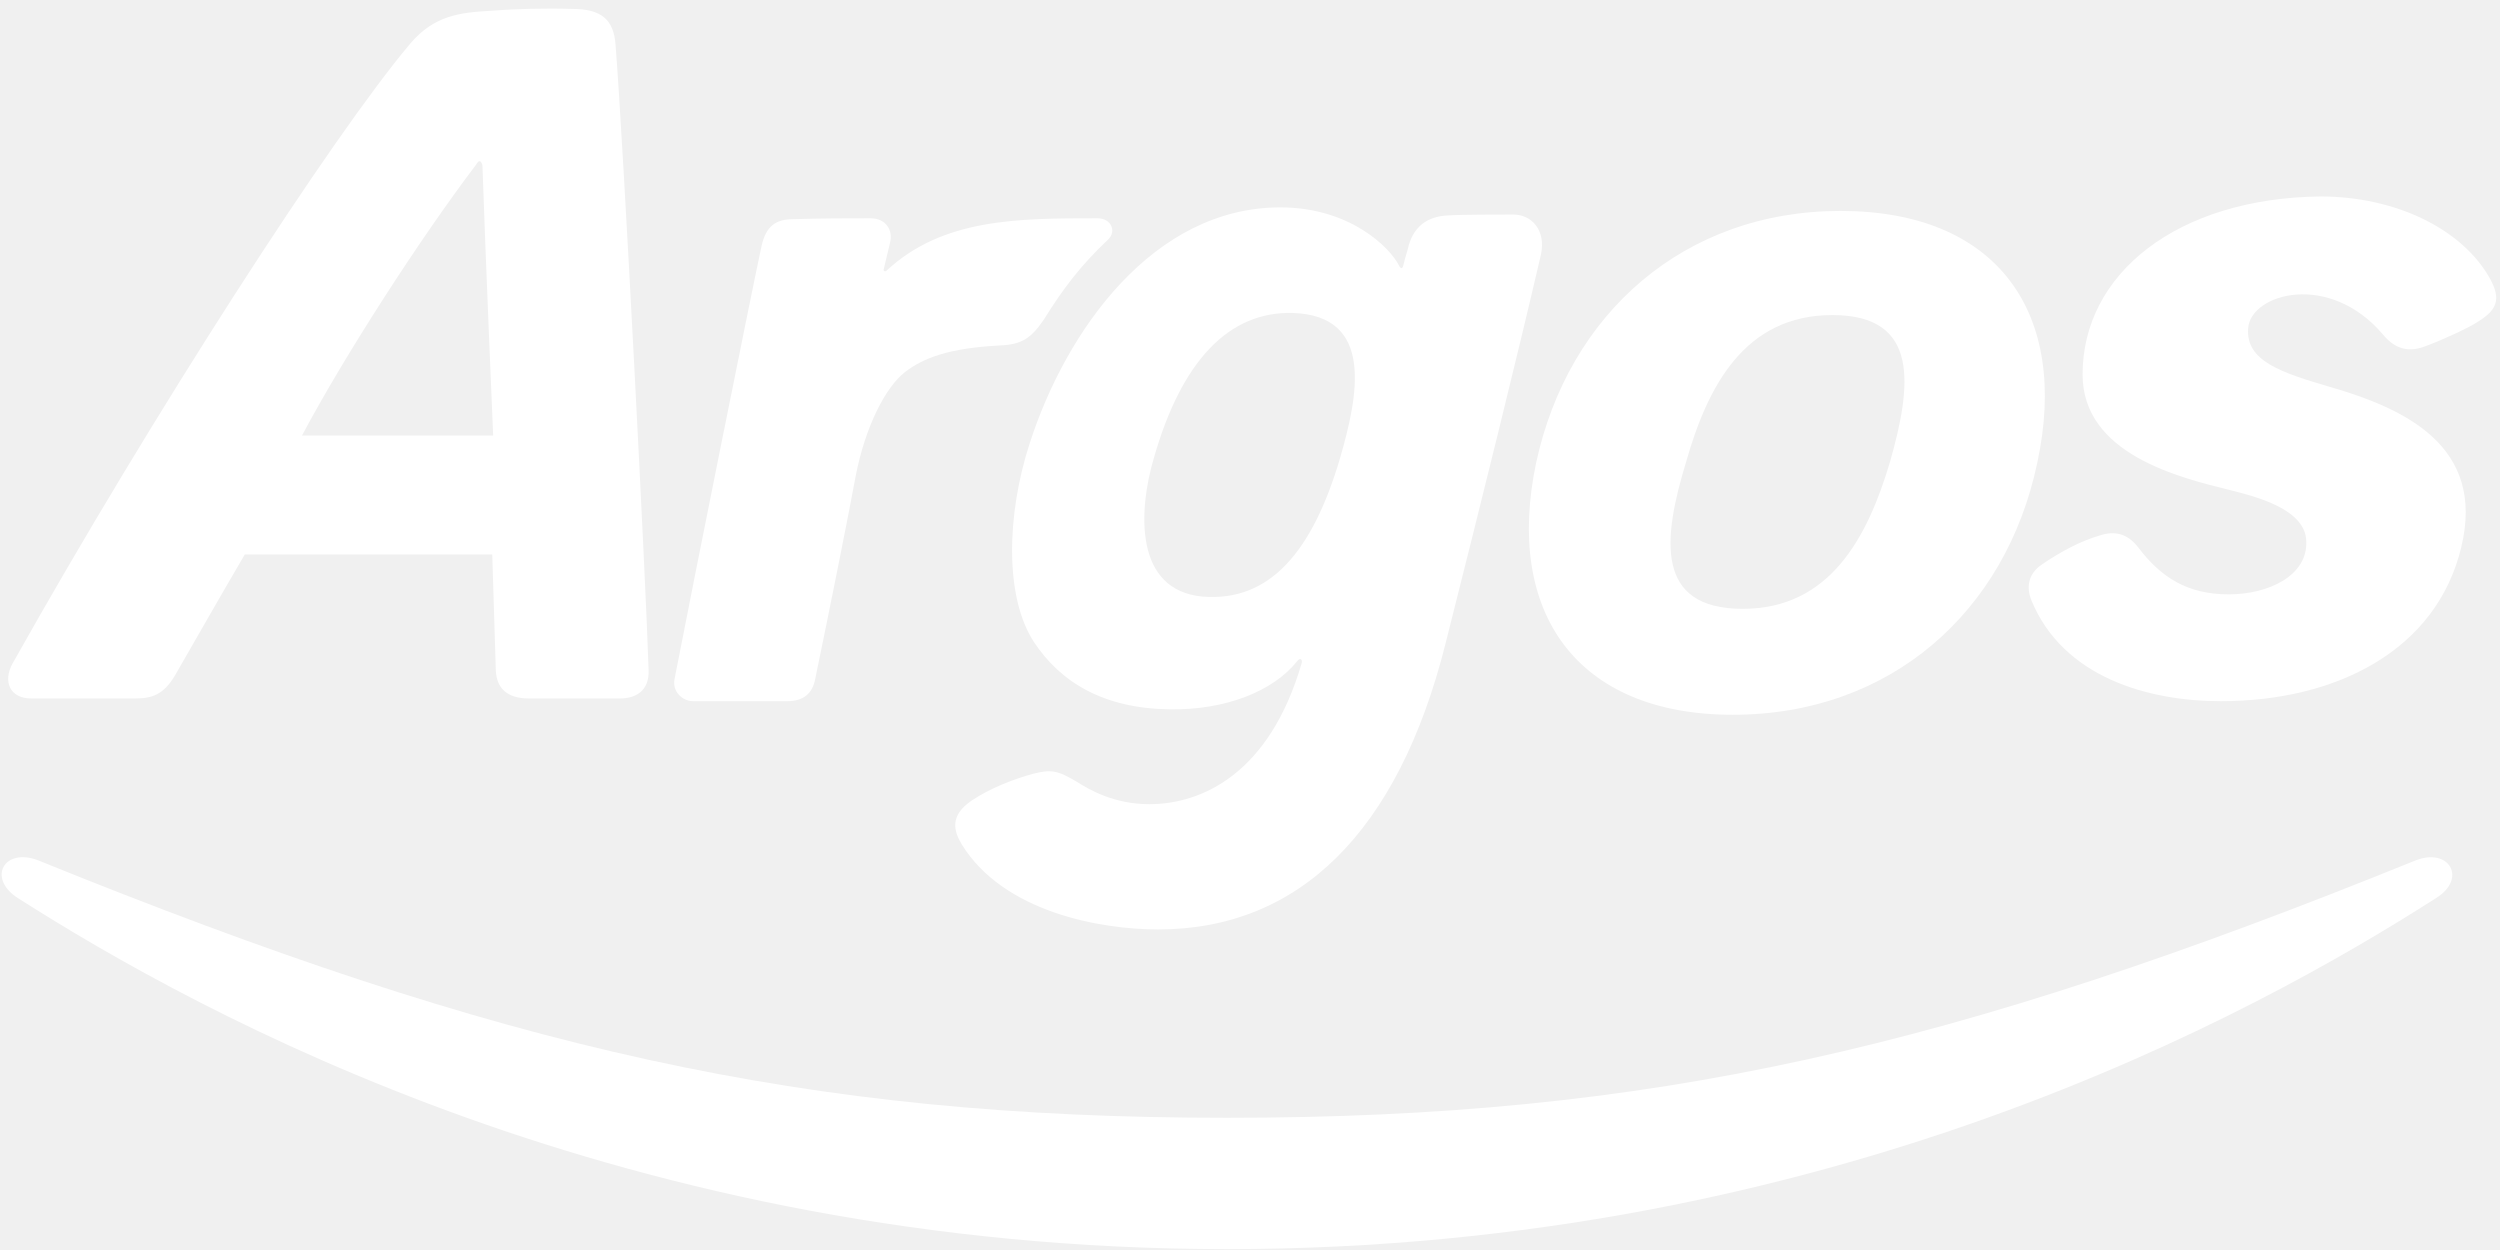
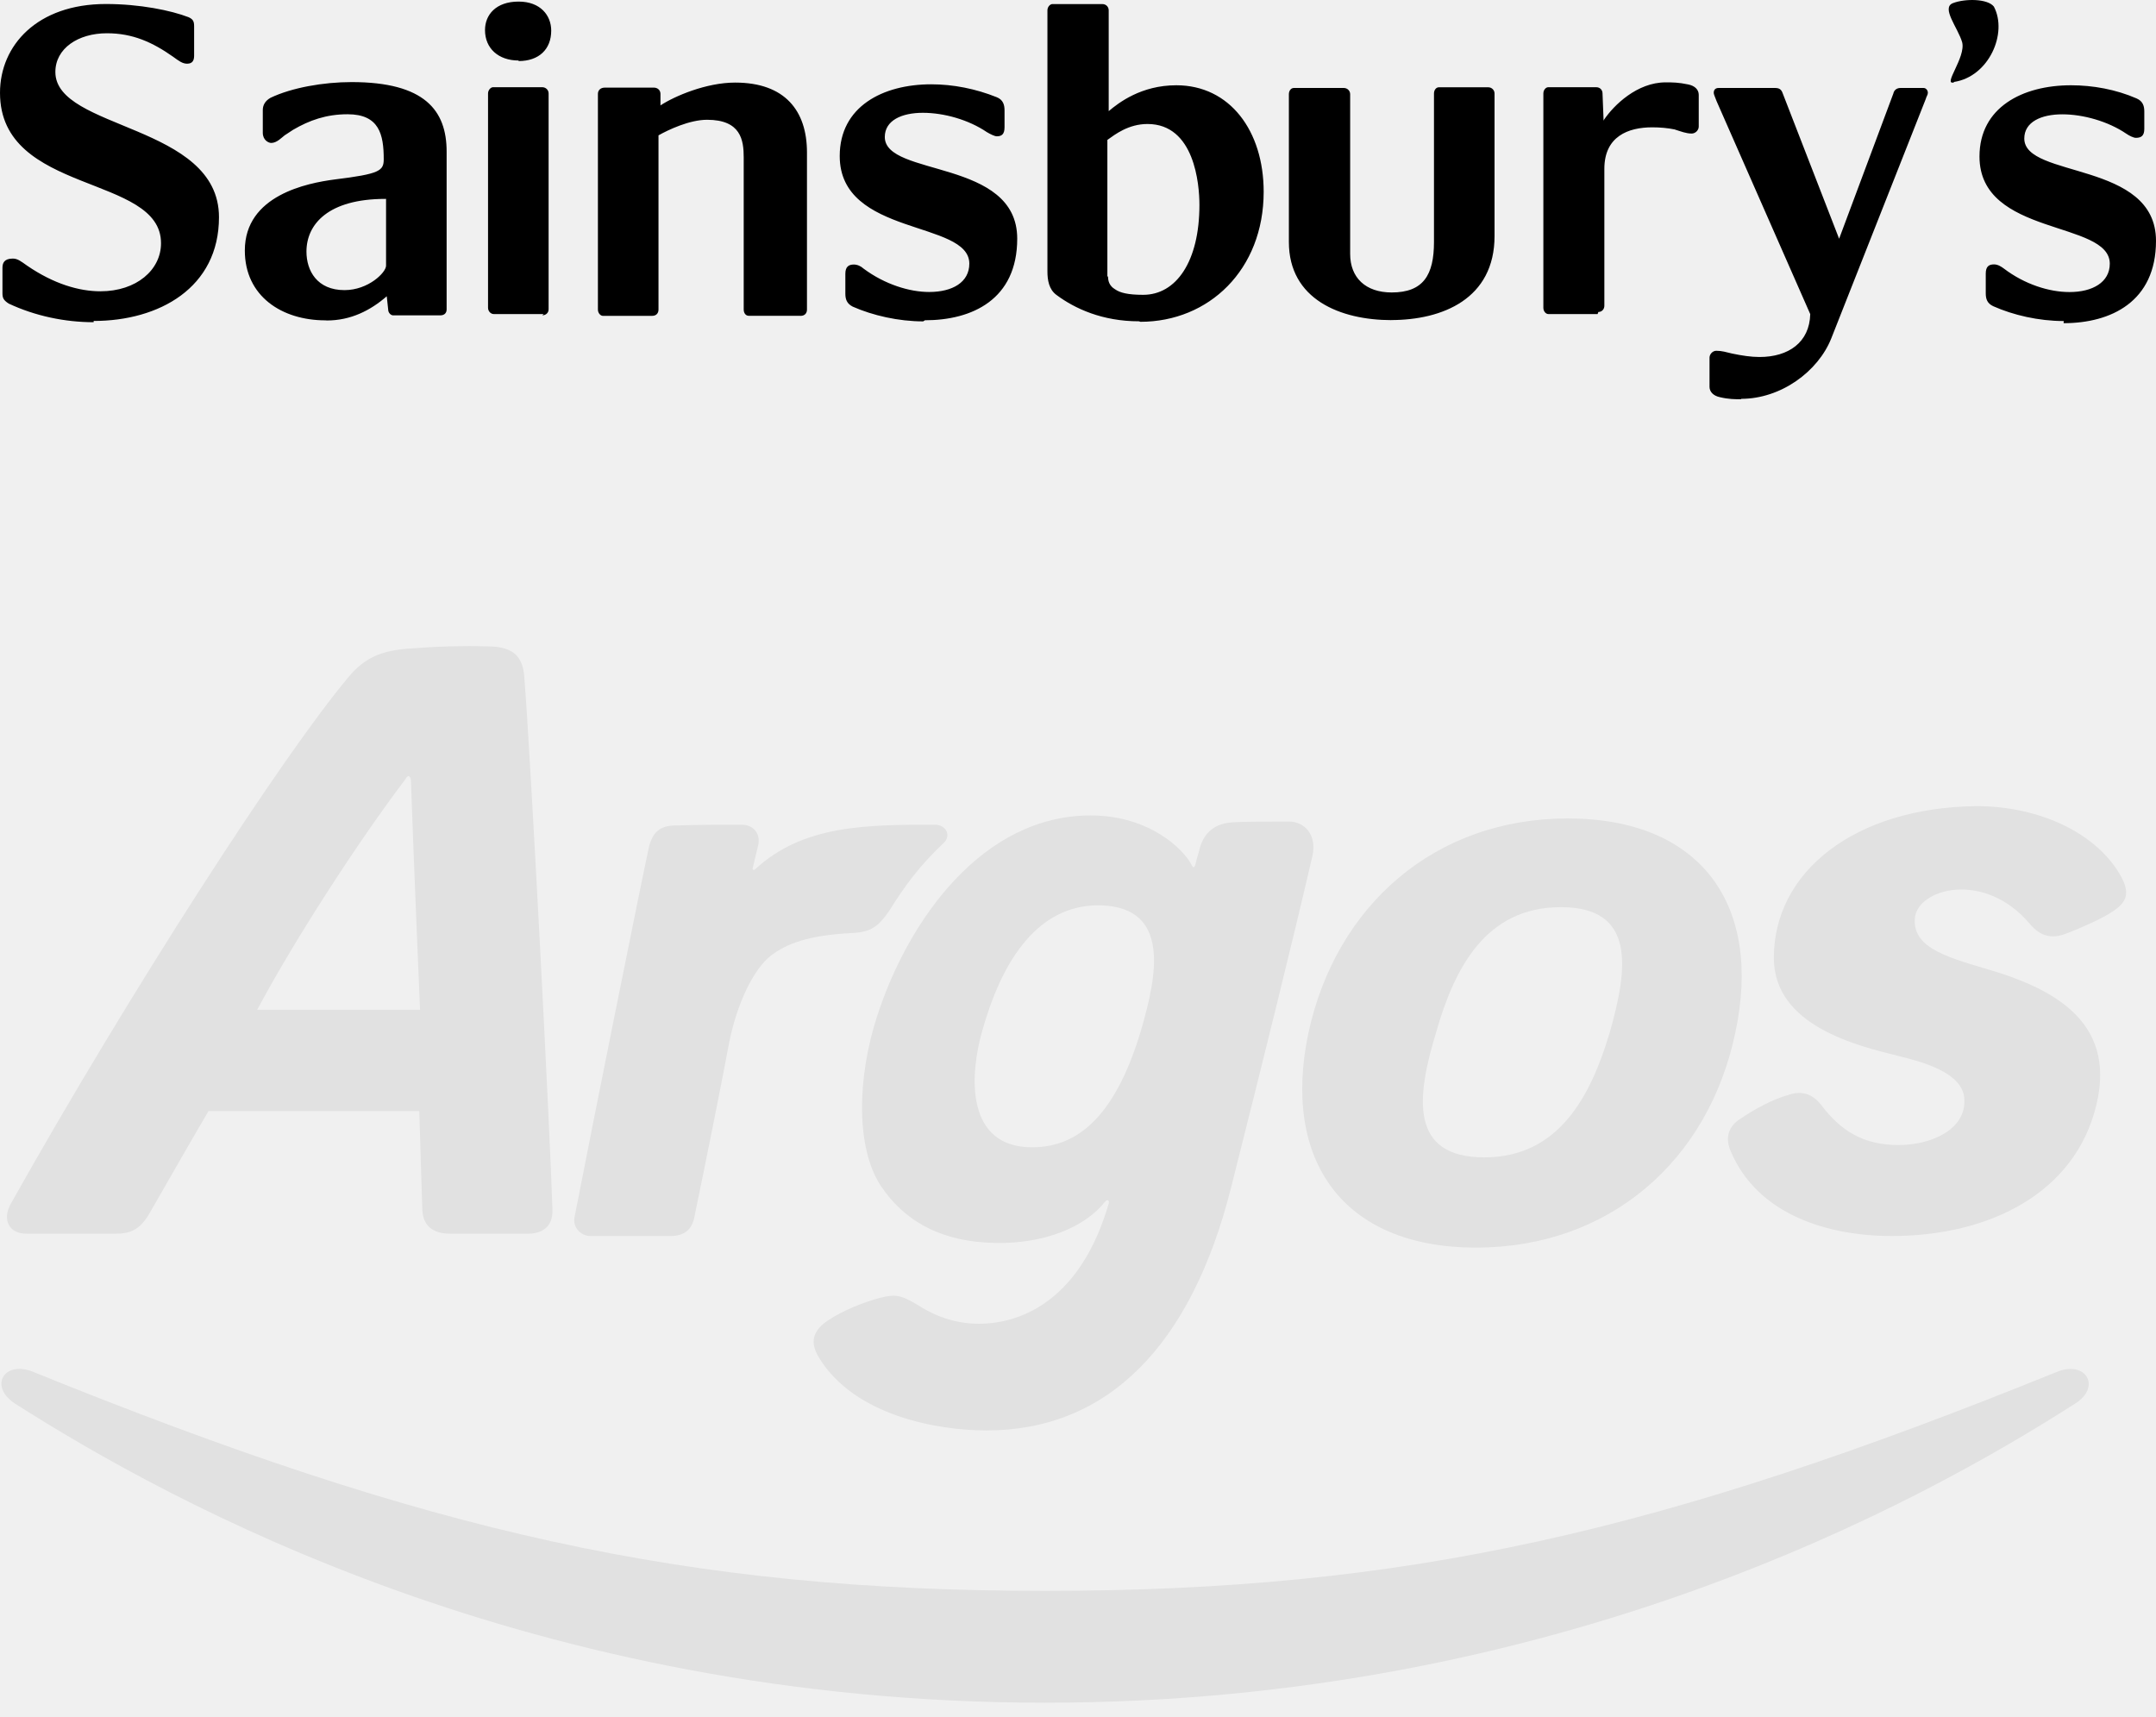
- <svg xmlns="http://www.w3.org/2000/svg" width="160px" height="80px" viewBox="0 0 160 80" version="1.1">
+ <svg xmlns="http://www.w3.org/2000/svg" width="162px" height="129px" viewBox="0 0 162 129" version="1.1">
+   <defs>
+     <filter id="filter-1">
+       <feColorMatrix in="SourceGraphic" type="matrix" values="0 0 0 0 0 0 0 0 0 0 0 0 0 0 0 0 0 0 1 0" />
+     </filter>
+     <filter id="filter-2">
+       <feColorMatrix in="SourceGraphic" type="matrix" values="0 0 0 0 0 0 0 0 0 0 0 0 0 0 0 0 0 0 1 0" />
+     </filter>
+     <filter id="filter-3">
+       <feColorMatrix in="SourceGraphic" type="matrix" values="0 0 0 0 0 0 0 0 0 0 0 0 0 0 0 0 0 0 1 0" />
+     </filter>
+     <filter id="filter-4">
+       <feColorMatrix in="SourceGraphic" type="matrix" values="0 0 0 0 0 0 0 0 0 0 0 0 0 0 0 0 0 0 1 0" />
+     </filter>
+     <filter id="filter-5">
+       <feColorMatrix in="SourceGraphic" type="matrix" values="0 0 0 0 0 0 0 0 0 0 0 0 0 0 0 0 0 0 1 0" />
+     </filter>
+     <filter id="filter-6">
+       <feColorMatrix in="SourceGraphic" type="matrix" values="0 0 0 0 0 0 0 0 0 0 0 0 0 0 0 0 0 0 1 0" />
+     </filter>
+   </defs>
  <g id="Index" stroke="none" stroke-width="1" fill="none" fill-rule="evenodd">
-     <g id="Desktop-HD" transform="translate(-382, -1930)" fill="#FFFFFF" fill-rule="nonzero">
-       <g id="argos" style="mix-blend-mode: overlay;" transform="translate(382, 1930)">
-         <g id="g2924" transform="translate(0, 54.78261)">
-           <path d="M78.525,25.161 C117.049,25.161 144.266,10.143 155.914,2.69 C157.903,1.457 156.766,-0.56 154.607,0.28 C124.89,12.329 105.628,16.756 78.525,16.756 C51.422,16.756 32.16,12.329 2.443,0.28 C0.284,-0.56 -0.852,1.401 1.136,2.69 C12.841,10.143 40.001,25.161 78.525,25.161" id="path2926" />
+     <g id="Group-6">
+       <g id="argos" transform="translate(0, 48)">
+         <g style="mix-blend-mode: overlay;">
+           <g filter="url(#filter-1)" id="g2924">
+             <g transform="translate(0, 54.78261)">
+               <path d="M78.525,25.161 C117.049,25.161 144.266,10.143 155.914,2.69 C157.903,1.457 156.766,-0.56 154.607,0.28 C124.89,12.329 105.628,16.756 78.525,16.756 C51.422,16.756 32.16,12.329 2.443,0.28 C0.284,-0.56 -0.852,1.401 1.136,2.69 C12.841,10.143 40.001,25.161 78.525,25.161" id="path2926" fill="#FFFFFF" fill-rule="nonzero" />
+             </g>
+           </g>
+           <g filter="url(#filter-2)" id="g2928">
+             <g transform="translate(129.5652, 12.17391)">
+               <path d="M3.72,11.793 C3.72,16.921 9.976,18.402 13.188,19.199 C14.767,19.598 17.979,20.396 18.035,22.447 C18.148,24.669 15.612,25.865 13.076,25.865 C10.427,25.865 8.736,24.783 7.271,22.846 C6.594,21.991 5.805,21.763 4.791,22.105 C3.607,22.447 2.311,23.13 1.071,23.985 C0.338,24.498 0.056,25.295 0.451,26.264 C2.48,31.163 7.89,32.702 12.568,32.702 C19.952,32.702 26.377,29.454 27.955,22.846 C29.533,16.351 24.291,13.958 19.557,12.591 C16.457,11.679 14.147,10.939 14.316,8.831 C14.485,6.609 19.501,5.184 22.939,9.229 C23.784,10.255 24.686,10.369 25.7,9.97 C26.771,9.571 28.519,8.774 29.082,8.375 C30.266,7.634 30.491,6.951 29.815,5.697 C28.068,2.507 23.784,0.399 18.937,0.399 C9.75,0.513 3.72,5.355 3.72,11.793" id="path2930" fill="#FFFFFF" fill-rule="nonzero" />
+             </g>
+           </g>
+           <g filter="url(#filter-3)" id="g2932">
+             <g>
+               <path d="M30.876,10.589 C31.047,15.797 31.562,27.875 31.562,27.875 L19.326,27.875 C22.07,22.723 26.873,15.282 30.475,10.532 C30.761,10.017 30.876,10.589 30.876,10.589 M31.447,0.687 C29.446,0.801 27.788,0.973 26.244,2.805 C21.27,8.7 9.834,26.386 0.8,42.47 C0.172,43.615 0.629,44.702 2.001,44.702 C3.545,44.702 7.89,44.702 8.634,44.702 C9.72,44.702 10.463,44.473 11.207,43.214 C12.007,41.84 13.951,38.406 15.666,35.487 L31.504,35.487 C31.504,35.487 31.676,40.925 31.733,42.928 C31.79,44.015 32.419,44.702 33.849,44.702 C35.278,44.702 38.709,44.702 39.681,44.702 C40.653,44.702 41.568,44.244 41.51,42.871 C41.339,37.204 39.909,9.387 39.395,2.862 C39.281,1.259 38.48,0.572 36.65,0.572 C34.878,0.515 32.877,0.572 31.447,0.687" id="path2934" fill="#FFFFFF" fill-rule="nonzero" />
+             </g>
+           </g>
+           <g filter="url(#filter-4)" id="g2936">
+             <g transform="translate(97.3913, 13.04348)">
+               <path d="M14.14,25.922 C19.716,25.922 22.13,21.364 23.567,16.522 C24.946,11.679 25.521,7.121 19.888,7.121 C14.255,7.121 11.898,11.679 10.519,16.522 C9.024,21.421 8.507,25.922 14.14,25.922 Z M13.508,32.702 C3.506,32.702 -1.092,26.15 0.92,16.579 C2.989,7.007 10.404,0.456 20.405,0.456 C30.464,0.456 35.063,7.007 32.993,16.579 C30.982,26.15 23.567,32.702 13.508,32.702" id="path2938" fill="#FFFFFF" fill-rule="nonzero" />
+             </g>
+           </g>
+           <g filter="url(#filter-5)" id="g2940">
+             <g transform="translate(60.86957, 13.04348)">
+               <path d="M31.637,28.174 C34.035,18.668 36.262,9.678 37.747,3.264 C38.09,1.718 37.176,0.687 35.977,0.687 C35.12,0.687 32.607,0.687 31.808,0.744 C30.437,0.802 29.638,1.489 29.295,2.634 C29.238,2.92 29.124,3.207 28.953,3.894 C28.896,4.18 28.781,4.18 28.667,3.951 C28.096,2.806 25.526,0.229 21.072,0.229 C12.963,0.229 7.367,8.074 5.025,15.347 C3.541,19.928 3.426,25.196 5.311,28.059 C7.024,30.636 9.765,32.297 13.991,32.354 C17.531,32.411 20.615,31.209 22.157,29.262 C22.328,29.033 22.5,29.147 22.443,29.376 C20.387,36.477 16.047,38.424 12.677,38.424 C10.45,38.424 8.851,37.508 8.052,36.993 C6.796,36.248 6.396,36.191 5.254,36.477 C3.997,36.821 2.513,37.393 1.313,38.195 C-0.114,39.169 0.171,40.142 0.685,41.001 C3.369,45.353 9.594,46.441 13.249,46.441 C22.271,46.441 28.61,40.199 31.637,28.174 Z M12.963,16.32 C14.733,10.078 17.76,6.872 21.872,6.986 C27.125,7.158 26.04,12.312 24.898,16.263 C23.128,22.276 20.387,25.483 16.104,25.139 C11.707,24.738 11.992,19.642 12.963,16.32" id="path2942" fill="#FFFFFF" fill-rule="nonzero" />
+             </g>
+           </g>
+           <g filter="url(#filter-6)" id="g2944">
+             <g transform="translate(42.6087, 13.91304)">
+               <path d="M28.302,1.423 C28.864,0.911 28.527,0.057 27.627,0.057 C22.563,0.057 17.724,0.057 14.123,3.415 C14.066,3.472 13.898,3.472 13.954,3.301 C14.01,3.017 14.179,2.391 14.348,1.651 C14.573,0.797 14.066,0.057 13.11,0.057 C11.591,0.057 10.015,0.057 8.159,0.114 C7.033,0.114 6.414,0.569 6.133,1.821 C5.57,4.383 1.688,23.734 0.563,29.54 C0.394,30.337 1.069,30.963 1.744,30.963 C2.363,30.963 7.202,30.963 7.765,30.963 C8.834,30.963 9.396,30.451 9.565,29.54 C10.522,24.93 11.76,18.726 12.153,16.563 C12.772,13.375 14.066,10.871 15.304,9.904 C16.486,8.993 18.118,8.367 21.381,8.196 C22.844,8.139 23.407,7.684 24.194,6.545 C25.432,4.553 26.558,3.074 28.302,1.423" id="path2946" fill="#FFFFFF" fill-rule="nonzero" />
+             </g>
+           </g>
        </g>
-         <g id="g2928" transform="translate(129.5652, 12.17391)">
-           <path d="M3.72,11.793 C3.72,16.921 9.976,18.402 13.188,19.199 C14.767,19.598 17.979,20.396 18.035,22.447 C18.148,24.669 15.612,25.865 13.076,25.865 C10.427,25.865 8.736,24.783 7.271,22.846 C6.594,21.991 5.805,21.763 4.791,22.105 C3.607,22.447 2.311,23.13 1.071,23.985 C0.338,24.498 0.056,25.295 0.451,26.264 C2.48,31.163 7.89,32.702 12.568,32.702 C19.952,32.702 26.377,29.454 27.955,22.846 C29.533,16.351 24.291,13.958 19.557,12.591 C16.457,11.679 14.147,10.939 14.316,8.831 C14.485,6.609 19.501,5.184 22.939,9.229 C23.784,10.255 24.686,10.369 25.7,9.97 C26.771,9.571 28.519,8.774 29.082,8.375 C30.266,7.634 30.491,6.951 29.815,5.697 C28.068,2.507 23.784,0.399 18.937,0.399 C9.75,0.513 3.72,5.355 3.72,11.793" id="path2930" />
-         </g>
-         <g id="g2932">
-           <path d="M30.876,10.589 C31.047,15.797 31.562,27.875 31.562,27.875 L19.326,27.875 C22.07,22.723 26.873,15.282 30.475,10.532 C30.761,10.017 30.876,10.589 30.876,10.589 M31.447,0.687 C29.446,0.801 27.788,0.973 26.244,2.805 C21.27,8.7 9.834,26.386 0.8,42.47 C0.172,43.615 0.629,44.702 2.001,44.702 C3.545,44.702 7.89,44.702 8.634,44.702 C9.72,44.702 10.463,44.473 11.207,43.214 C12.007,41.84 13.951,38.406 15.666,35.487 L31.504,35.487 C31.504,35.487 31.676,40.925 31.733,42.928 C31.79,44.015 32.419,44.702 33.849,44.702 C35.278,44.702 38.709,44.702 39.681,44.702 C40.653,44.702 41.568,44.244 41.51,42.871 C41.339,37.204 39.909,9.387 39.395,2.862 C39.281,1.259 38.48,0.572 36.65,0.572 C34.878,0.515 32.877,0.572 31.447,0.687" id="path2934" />
-         </g>
-         <g id="g2936" transform="translate(97.3913, 13.04348)">
-           <path d="M14.14,25.922 C19.716,25.922 22.13,21.364 23.567,16.522 C24.946,11.679 25.521,7.121 19.888,7.121 C14.255,7.121 11.898,11.679 10.519,16.522 C9.024,21.421 8.507,25.922 14.14,25.922 Z M13.508,32.702 C3.506,32.702 -1.092,26.15 0.92,16.579 C2.989,7.007 10.404,0.456 20.405,0.456 C30.464,0.456 35.063,7.007 32.993,16.579 C30.982,26.15 23.567,32.702 13.508,32.702" id="path2938" />
-         </g>
-         <g id="g2940" transform="translate(60.86957, 13.04348)">
-           <path d="M31.637,28.174 C34.035,18.668 36.262,9.678 37.747,3.264 C38.09,1.718 37.176,0.687 35.977,0.687 C35.12,0.687 32.607,0.687 31.808,0.744 C30.437,0.802 29.638,1.489 29.295,2.634 C29.238,2.92 29.124,3.207 28.953,3.894 C28.896,4.18 28.781,4.18 28.667,3.951 C28.096,2.806 25.526,0.229 21.072,0.229 C12.963,0.229 7.367,8.074 5.025,15.347 C3.541,19.928 3.426,25.196 5.311,28.059 C7.024,30.636 9.765,32.297 13.991,32.354 C17.531,32.411 20.615,31.209 22.157,29.262 C22.328,29.033 22.5,29.147 22.443,29.376 C20.387,36.477 16.047,38.424 12.677,38.424 C10.45,38.424 8.851,37.508 8.052,36.993 C6.796,36.248 6.396,36.191 5.254,36.477 C3.997,36.821 2.513,37.393 1.313,38.195 C-0.114,39.169 0.171,40.142 0.685,41.001 C3.369,45.353 9.594,46.441 13.249,46.441 C22.271,46.441 28.61,40.199 31.637,28.174 Z M12.963,16.32 C14.733,10.078 17.76,6.872 21.872,6.986 C27.125,7.158 26.04,12.312 24.898,16.263 C23.128,22.276 20.387,25.483 16.104,25.139 C11.707,24.738 11.992,19.642 12.963,16.32" id="path2942" />
-         </g>
-         <g id="g2944" transform="translate(42.6087, 13.91304)">
-           <path d="M28.302,1.423 C28.864,0.911 28.527,0.057 27.627,0.057 C22.563,0.057 17.724,0.057 14.123,3.415 C14.066,3.472 13.898,3.472 13.954,3.301 C14.01,3.017 14.179,2.391 14.348,1.651 C14.573,0.797 14.066,0.057 13.11,0.057 C11.591,0.057 10.015,0.057 8.159,0.114 C7.033,0.114 6.414,0.569 6.133,1.821 C5.57,4.383 1.688,23.734 0.563,29.54 C0.394,30.337 1.069,30.963 1.744,30.963 C2.363,30.963 7.202,30.963 7.765,30.963 C8.834,30.963 9.396,30.451 9.565,29.54 C10.522,24.93 11.76,18.726 12.153,16.563 C12.772,13.375 14.066,10.871 15.304,9.904 C16.486,8.993 18.118,8.367 21.381,8.196 C22.844,8.139 23.407,7.684 24.194,6.545 C25.432,4.553 26.558,3.074 28.302,1.423" id="path2946" />
-         </g>
+       </g>
+       <g id="Sainsbury's_Logo" fill="#000000" fill-rule="nonzero">
+         <path d="M38.968,4.547 C37.454,4.547 36.443,3.638 36.443,2.26 C36.443,1.117 37.258,0.119 38.968,0.119 C40.608,0.119 41.418,1.159 41.418,2.302 C41.418,3.705 40.492,4.588 38.968,4.588 M24.451,24.071 C21.185,24.071 18.396,22.262 18.396,18.822 C18.396,14.665 23.096,13.755 25.149,13.485 C28.526,13.069 28.833,12.841 28.833,11.963 C28.833,10.102 28.494,8.585 26.118,8.585 C24.52,8.585 23.244,9.037 22.022,9.754 L21.387,10.17 C21.175,10.326 20.804,10.741 20.381,10.741 C20.169,10.741 19.746,10.523 19.746,9.977 L19.746,8.273 C19.746,7.92 19.905,7.587 20.328,7.348 C21.916,6.589 24.297,6.168 26.414,6.168 C31.918,6.168 33.559,8.299 33.559,11.391 L33.559,23.25 C33.559,23.509 33.4,23.696 33.083,23.696 L29.537,23.696 C29.378,23.696 29.166,23.515 29.166,23.25 L29.061,22.262 C27.843,23.322 26.361,24.081 24.562,24.081 M28.955,14.945 C24.668,14.945 23.027,16.842 23.027,18.905 C23.027,20.339 23.821,21.8 25.885,21.8 C27.684,21.8 29.008,20.469 29.008,19.965 L29.008,14.945 M85.583,24.143 C82.831,24.143 80.767,23.192 79.391,22.169 C78.809,21.753 78.703,21.025 78.703,20.402 L78.703,0.774 C78.703,0.504 78.915,0.306 79.074,0.306 L82.831,0.306 C83.096,0.306 83.307,0.504 83.307,0.774 L83.307,8.351 C84.048,7.727 85.742,6.407 88.388,6.407 C92.41,6.407 94.951,9.837 94.951,14.41 C94.951,20.282 90.823,24.18 85.689,24.18 M83.255,20.75 C83.255,21.114 83.35,21.478 83.784,21.737 C84.154,21.997 84.736,22.153 85.901,22.153 C88.372,22.153 90.124,19.659 90.124,15.397 C90.124,13.838 89.754,9.317 86.224,9.317 C84.795,9.317 83.789,10.097 83.207,10.513 L83.207,20.906 L83.207,20.802 M130.838,30 C130.362,30 129.886,30 129.23,29.844 C128.727,29.74 128.452,29.428 128.452,29.065 L128.452,26.877 C128.452,26.617 128.684,26.357 128.96,26.357 C129.383,26.357 129.701,26.461 130.145,26.565 C130.886,26.721 131.574,26.825 132.209,26.825 C134.379,26.825 135.967,25.734 136.02,23.603 L128.981,7.597 C128.822,7.182 128.769,7.078 128.769,6.974 C128.769,6.714 128.928,6.61 129.14,6.61 L133.373,6.61 C133.691,6.61 133.85,6.714 133.956,7.026 L138.19,17.939 L142.265,7.026 C142.318,6.766 142.529,6.61 142.794,6.61 L144.54,6.61 C144.699,6.61 144.858,6.766 144.858,6.974 C144.858,7.13 144.752,7.234 144.699,7.441 L137.602,25.422 C136.612,27.916 133.818,29.969 130.828,29.969 M7.039,24.211 C4.88,24.211 2.636,23.743 0.646,22.808 C0.259,22.548 0.185,22.392 0.185,22.028 L0.185,20.121 C0.185,19.773 0.307,19.43 0.963,19.43 C1.313,19.43 1.545,19.612 2.043,19.965 C4.038,21.332 5.938,21.888 7.547,21.888 C10.257,21.888 12.098,20.277 12.098,18.282 C12.12,13.069 0,14.665 0,6.974 C0,3.414 2.794,0.301 7.954,0.301 C10.521,0.301 12.85,0.785 14.162,1.289 C14.517,1.445 14.586,1.621 14.586,1.975 L14.586,4.183 C14.586,4.521 14.48,4.786 14.057,4.786 C13.713,4.786 13.437,4.578 13.009,4.266 C11.458,3.175 9.976,2.499 8.034,2.499 C5.864,2.499 4.16,3.643 4.16,5.41 C4.16,9.775 16.454,9.307 16.454,16.322 C16.454,21.623 11.956,24.117 7.034,24.117 M40.852,23.598 L37.094,23.598 C36.883,23.598 36.671,23.39 36.671,23.13 L36.671,7.021 C36.671,6.761 36.883,6.553 37.041,6.553 L40.746,6.553 C41.011,6.553 41.222,6.761 41.222,7.021 L41.222,23.239 C41.222,23.515 41.011,23.691 40.746,23.691 M104.572,24.055 C100.709,24.055 96.845,22.496 96.845,18.183 L96.845,7.078 C96.845,6.818 97.004,6.61 97.216,6.61 L100.973,6.61 C101.238,6.61 101.45,6.818 101.45,7.078 L101.45,19.082 C101.45,20.87 102.614,21.976 104.572,21.976 C106.954,21.976 107.748,20.656 107.748,18.183 L107.748,7.026 C107.748,6.766 107.907,6.558 108.118,6.558 L111.823,6.558 C112.087,6.558 112.299,6.766 112.299,7.026 L112.299,17.731 C112.299,22.46 108.383,24.05 104.519,24.05 M60.01,23.728 L56.253,23.728 C56.041,23.728 55.882,23.53 55.882,23.26 L55.882,11.827 C55.882,10.528 55.671,9 53.13,9 C51.807,9 50.219,9.754 49.479,10.17 L49.479,23.265 C49.479,23.525 49.32,23.733 49.002,23.733 L45.298,23.733 C45.123,23.733 44.927,23.525 44.927,23.265 L44.927,7.052 C44.927,6.771 45.139,6.584 45.435,6.584 L49.14,6.584 C49.404,6.584 49.627,6.771 49.627,7.052 L49.627,7.92 C50.685,7.223 53.067,6.205 55.237,6.205 C58.994,6.205 60.635,8.335 60.635,11.453 L60.635,23.265 C60.635,23.525 60.476,23.733 60.159,23.733 M69.367,24.149 C67.515,24.149 65.578,23.707 64.075,23.042 C63.63,22.818 63.519,22.486 63.519,22.065 L63.519,20.568 C63.519,20.033 63.784,19.877 64.154,19.877 C64.419,19.877 64.684,19.996 64.895,20.189 C66.483,21.368 68.335,21.94 69.817,21.94 C71.564,21.94 72.834,21.213 72.834,19.809 C72.834,16.536 63.096,17.783 63.096,11.723 C63.096,8.013 66.324,6.335 69.976,6.335 C71.617,6.335 73.31,6.667 74.898,7.306 C75.374,7.499 75.48,7.878 75.48,8.294 L75.48,9.556 C75.48,10.087 75.268,10.242 74.898,10.242 C74.739,10.242 74.422,10.087 74.157,9.931 C72.781,8.995 70.929,8.476 69.341,8.476 C67.753,8.476 66.483,9.047 66.483,10.294 C66.483,13.308 76.433,11.905 76.433,17.933 C76.433,22.506 73.046,24.065 69.5,24.065 M120.042,23.598 L116.337,23.598 C116.152,23.598 115.967,23.39 115.967,23.13 L115.967,7.021 C115.967,6.761 116.152,6.553 116.337,6.553 L119.936,6.553 C120.227,6.553 120.412,6.761 120.412,7.021 L120.492,9.047 C120.513,9.047 120.518,9.047 120.524,8.995 C121.264,7.904 123.011,6.189 125.154,6.189 C125.668,6.189 126.107,6.189 126.848,6.345 C127.377,6.449 127.642,6.761 127.642,7.124 L127.642,9.515 C127.642,9.775 127.398,10.035 127.113,10.035 C126.689,10.035 126.319,9.879 125.816,9.723 C125.313,9.619 124.731,9.567 124.149,9.567 C122.349,9.567 120.55,10.242 120.55,12.685 L120.55,22.974 C120.55,23.234 120.365,23.442 120.1,23.442 M146.827,6.189 C145.927,6.449 147.726,4.318 147.435,3.175 C147.118,2.084 145.832,0.577 146.747,0.234 C147.647,-0.114 149.341,-0.109 149.817,0.494 C150.875,2.489 149.446,5.768 146.816,6.158 L146.827,6.189 Z M155.067,24.123 C153.183,24.123 151.267,23.676 149.775,23.011 C149.319,22.803 149.208,22.465 149.208,22.044 L149.208,20.558 C149.208,20.022 149.446,19.867 149.828,19.867 C150.113,19.867 150.357,20.022 150.568,20.178 C152.14,21.374 153.987,21.945 155.49,21.945 L155.512,21.945 C157.216,21.945 158.528,21.218 158.528,19.815 C158.528,16.541 148.737,17.788 148.737,11.76 C148.737,8.07 151.966,6.407 155.617,6.407 C157.258,6.407 158.983,6.719 160.539,7.395 C161.016,7.603 161.121,7.966 161.121,8.382 L161.121,9.681 C161.121,10.201 160.894,10.357 160.486,10.357 C160.312,10.357 159.994,10.201 159.767,10.045 C158.391,9.11 156.517,8.59 154.961,8.59 C153.373,8.59 152.103,9.162 152.103,10.409 C152.103,13.423 162,12.072 162,18.1 C162,22.673 158.613,24.284 155.056,24.284" id="Shape" />
      </g>
    </g>
  </g>
</svg>
